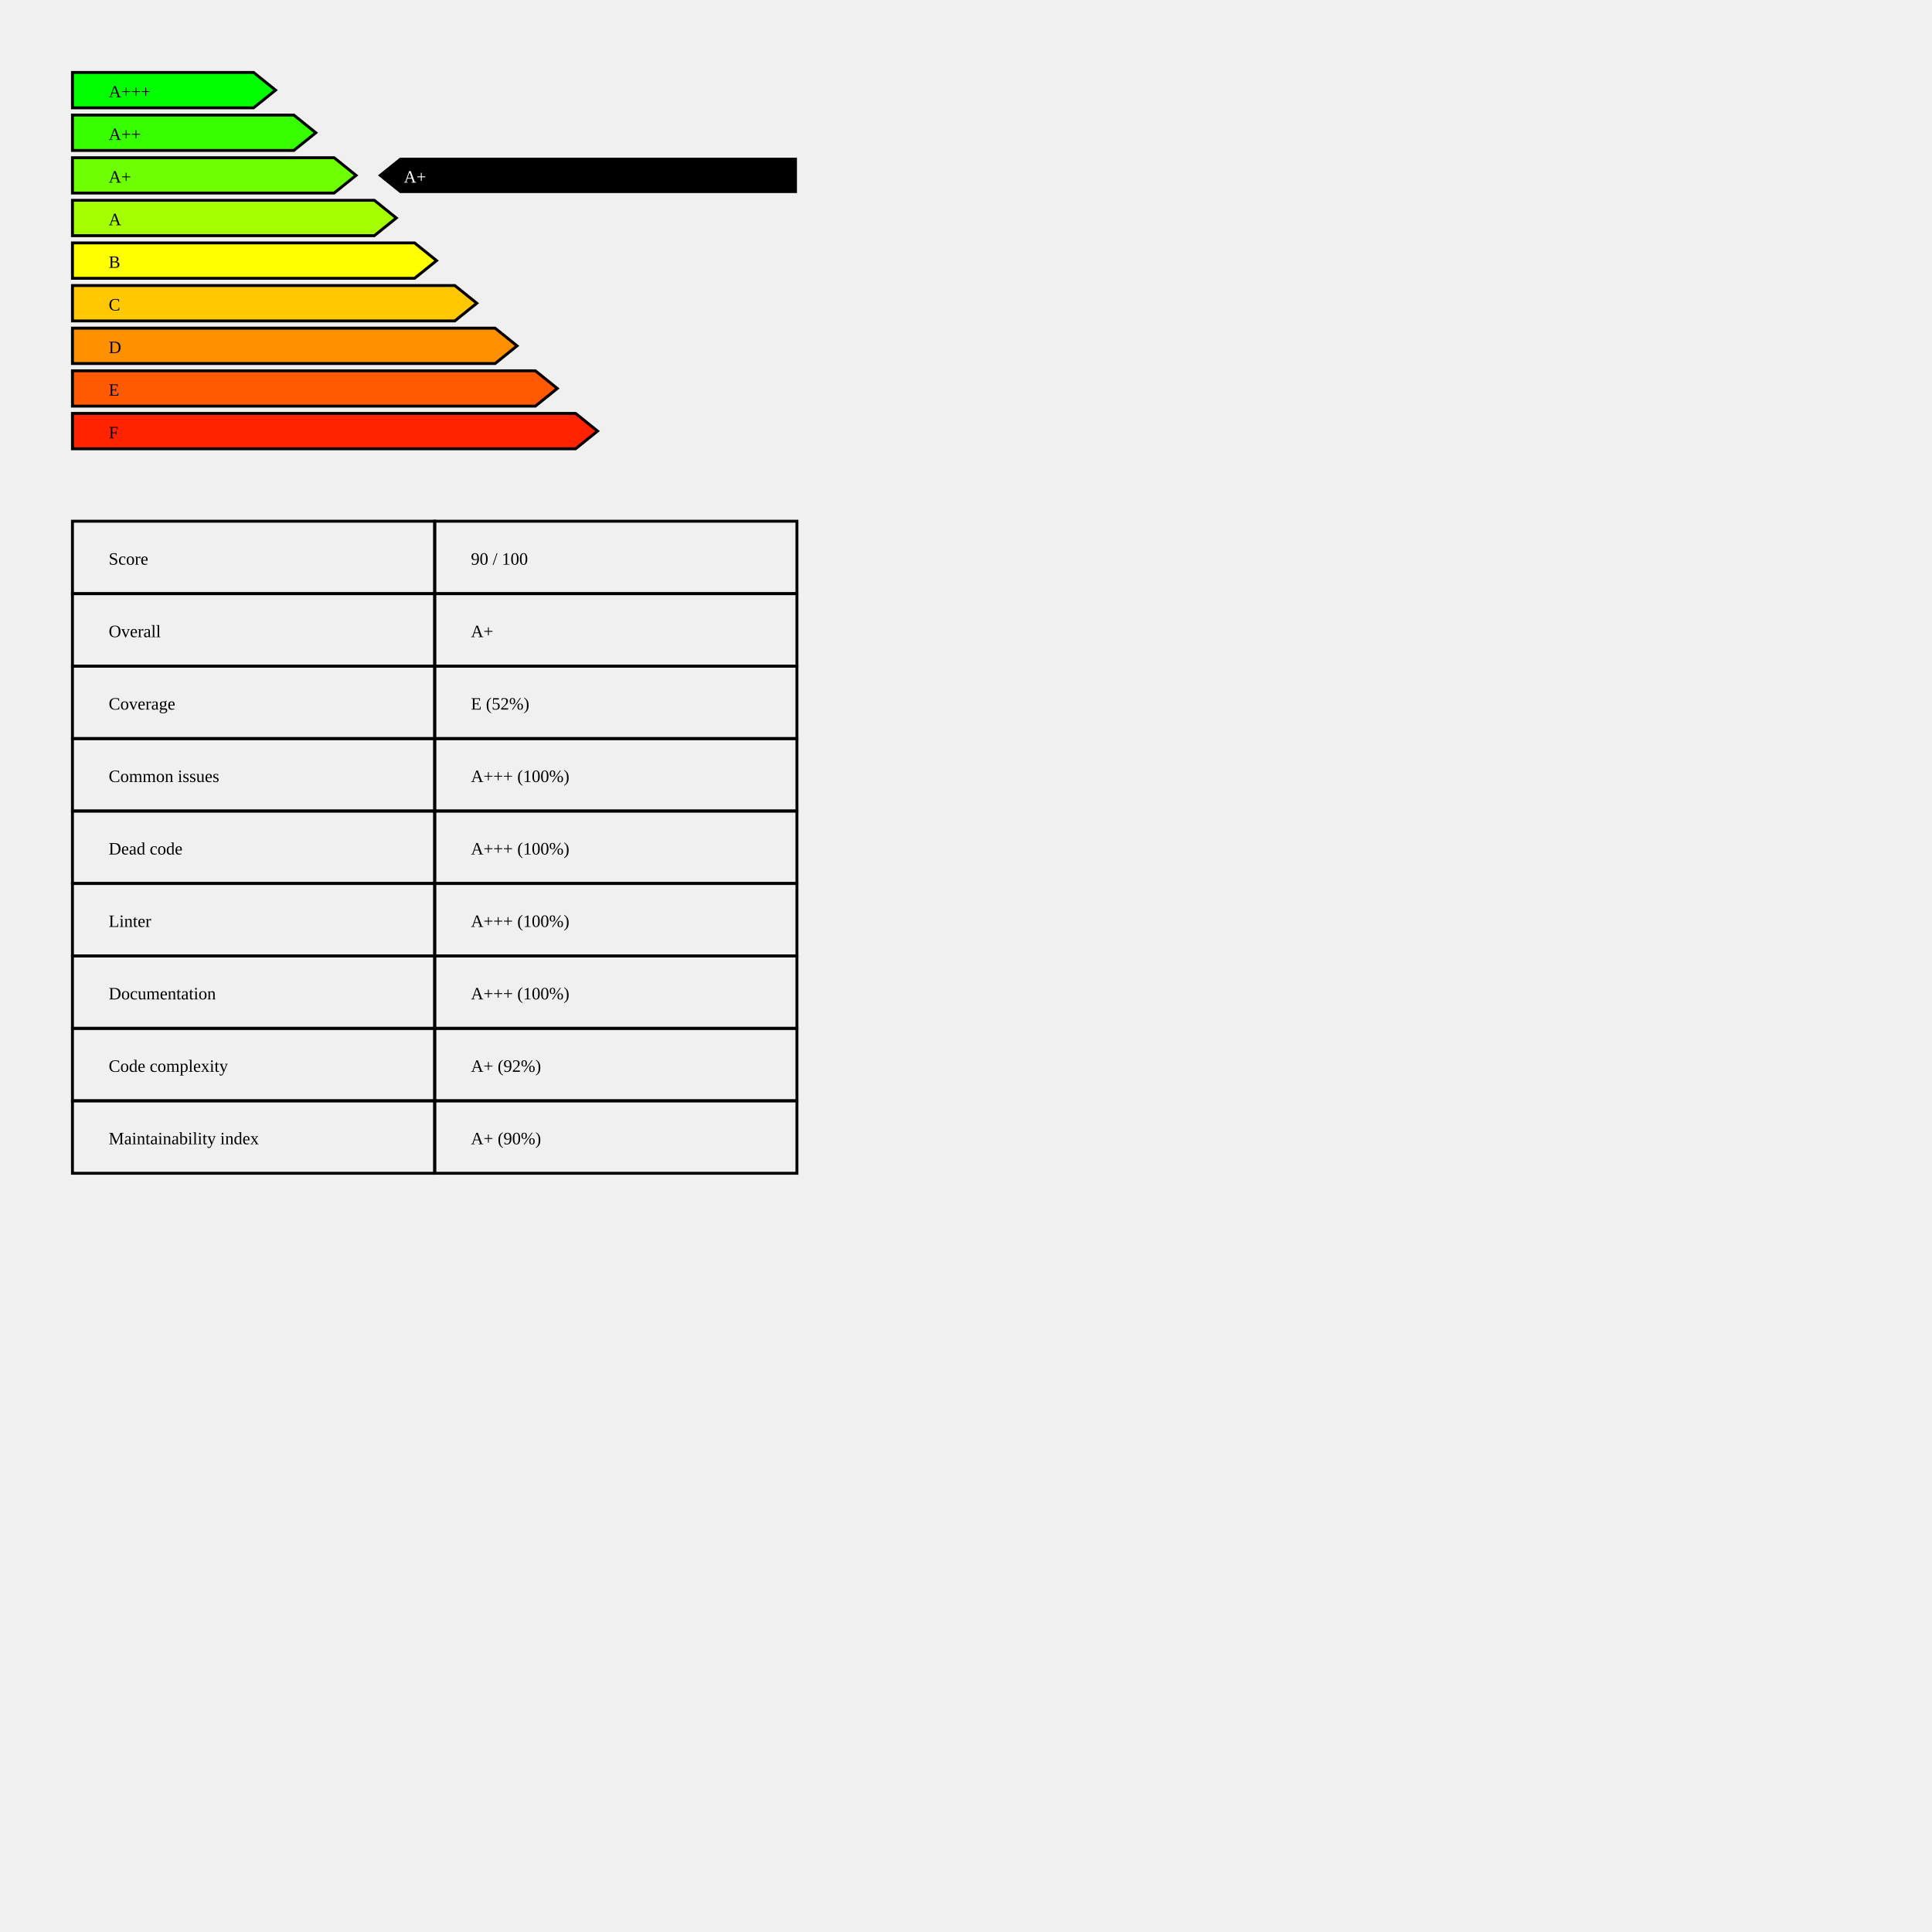
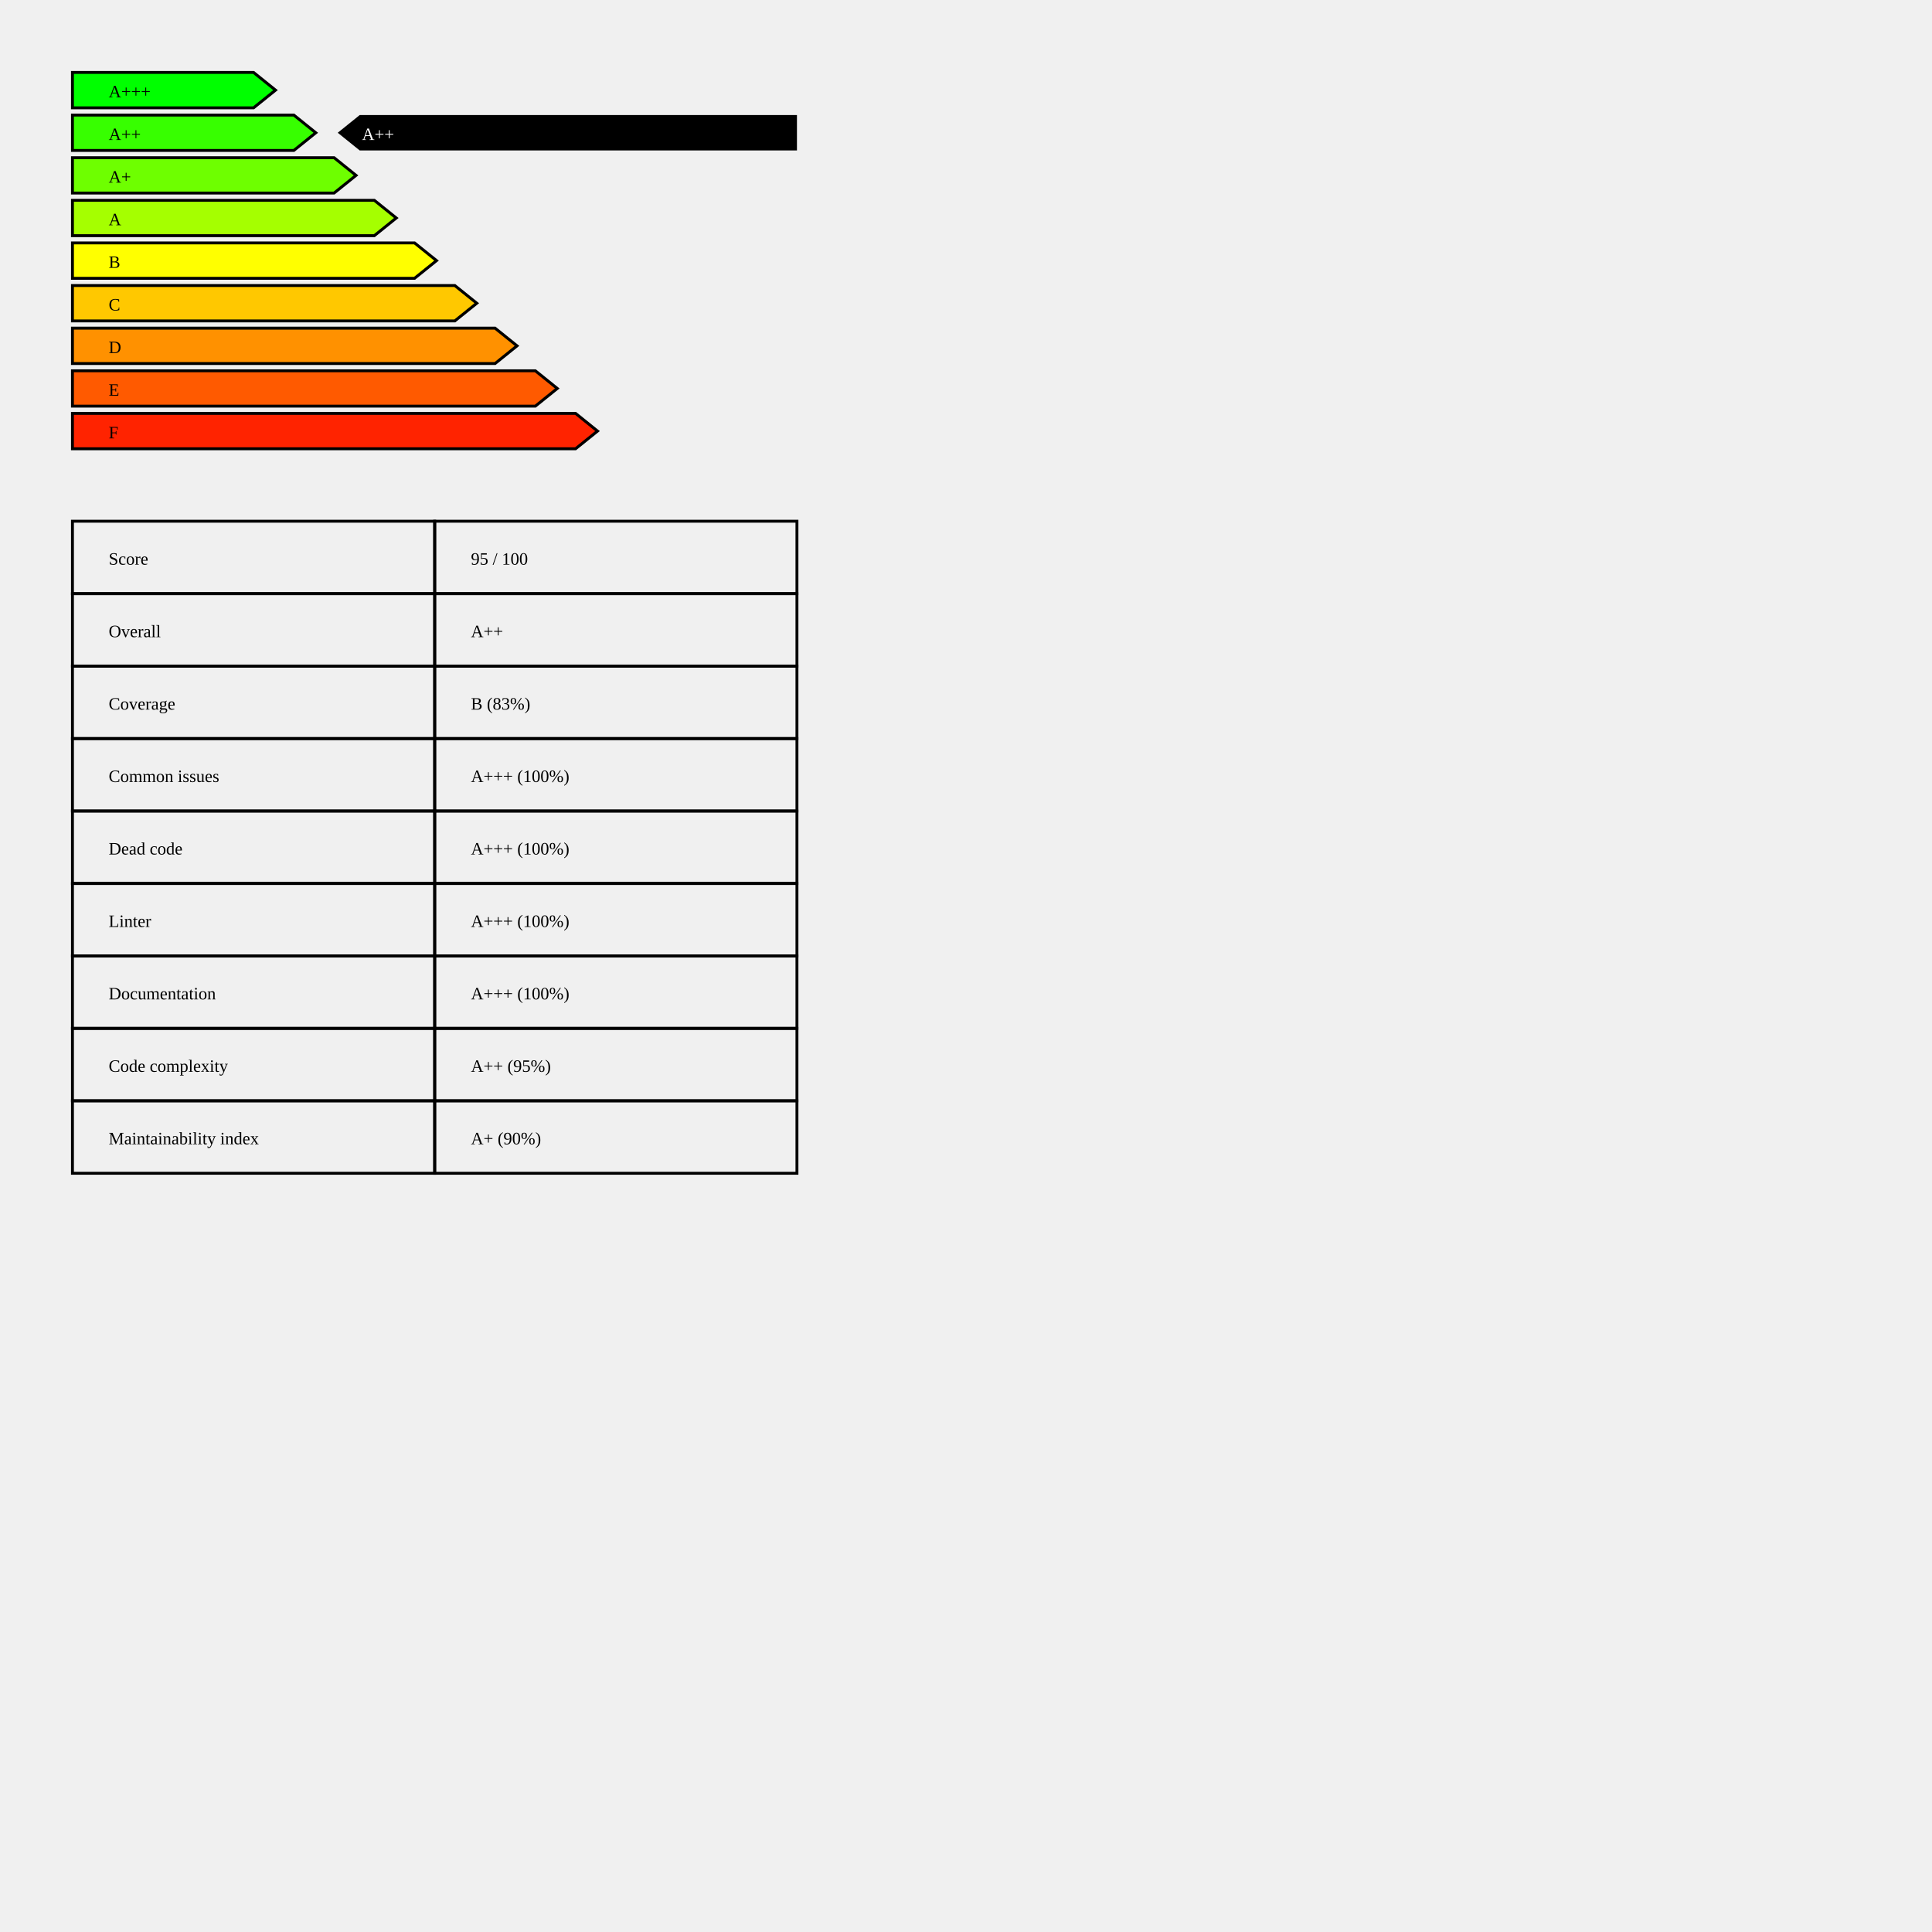
<svg xmlns="http://www.w3.org/2000/svg" baseProfile="full" height="1000pt" version="1.1" width="1000pt">
  <defs />
  <polygon points="50,50.0 175.0,50.0 190.152,62.206 175.0,74.412 50,74.412 50,50.0" style="fill:rgb(0 255 0);stroke:black;stroke-width:2;" />
  <text x="75.0" y="67.206">A+++</text>
  <polygon points="50,79.412 202.778,79.412 217.929,91.618 202.778,103.824 50,103.824 50,79.412" style="fill:rgb(55 255 0);stroke:black;stroke-width:2;" />
  <text x="75.0" y="96.618">A++</text>
  <polygon points="50,108.824 230.556,108.824 245.707,121.029 230.556,133.235 50,133.235 50,108.824" style="fill:rgb(110 255 0);stroke:black;stroke-width:2;" />
  <text x="75.0" y="126.029">A+</text>
  <polygon points="50,138.235 258.333,138.235 273.485,150.441 258.333,162.647 50,162.647 50,138.235" style="fill:rgb(165 255 0);stroke:black;stroke-width:2;" />
  <text x="75.0" y="155.441">A</text>
  <polygon points="50,167.647 286.111,167.647 301.263,179.853 286.111,192.059 50,192.059 50,167.647" style="fill:rgb(255 255 0);stroke:black;stroke-width:2;" />
  <text x="75.0" y="184.853">B</text>
  <polygon points="50,197.059 313.889,197.059 329.04,209.265 313.889,221.471 50,221.471 50,197.059" style="fill:rgb(255 200 0);stroke:black;stroke-width:2;" />
  <text x="75.0" y="214.265">C</text>
  <polygon points="50,226.471 341.667,226.471 356.818,238.676 341.667,250.882 50,250.882 50,226.471" style="fill:rgb(255 145 0);stroke:black;stroke-width:2;" />
  <text x="75.0" y="243.676">D</text>
  <polygon points="50,255.882 369.444,255.882 384.596,268.088 369.444,280.294 50,280.294 50,255.882" style="fill:rgb(255 90 0);stroke:black;stroke-width:2;" />
  <text x="75.0" y="273.088">E</text>
  <polygon points="50,285.294 397.222,285.294 412.374,297.5 397.222,309.706 50,309.706 50,285.294" style="fill:rgb(255 35 0);stroke:black;stroke-width:2;" />
  <text x="75.0" y="302.5">F</text>
-   <polygon points="276.01,108.824 260.859,121.029 276.01,133.235 550,133.235 550,108.824" style="fill:black;" />
-   <text fill="white" x="278.687" y="126.029">A+</text>
+   <polygon points="248.232,79.412 233.081,91.618 248.232,103.824 550,103.824 550,79.412" style="fill:black;" />
+   <text fill="white" x="249.798" y="96.618">A++</text>
  <text x="75.0" y="389.706">Score</text>
-   <text x="325.0" y="389.706">90 / 100</text>
+   <text x="325.0" y="389.706">95 / 100</text>
  <polygon points="50,359.706 300,359.706 300,409.706 50,409.706 50,359.706" style="fill:none; stroke:black;stroke-width:2;" />
  <polygon points="300,359.706 550,359.706 550,409.706 300,409.706 300,359.706" style="fill:none; stroke:black;stroke-width:2;" />
  <text x="75.0" y="439.706">Overall</text>
-   <text x="325.0" y="439.706">A+</text>
+   <text x="325.0" y="439.706">A++</text>
  <polygon points="50,409.706 300,409.706 300,459.706 50,459.706 50,409.706" style="fill:none; stroke:black;stroke-width:2;" />
  <polygon points="300,409.706 550,409.706 550,459.706 300,459.706 300,409.706" style="fill:none; stroke:black;stroke-width:2;" />
  <text x="75.0" y="489.706">Coverage</text>
-   <text x="325.0" y="489.706">E  (52%)</text>
+   <text x="325.0" y="489.706">B  (83%)</text>
  <polygon points="50,459.706 300,459.706 300,509.706 50,509.706 50,459.706" style="fill:none; stroke:black;stroke-width:2;" />
  <polygon points="300,459.706 550,459.706 550,509.706 300,509.706 300,459.706" style="fill:none; stroke:black;stroke-width:2;" />
  <text x="75.0" y="539.706">Common issues</text>
  <text x="325.0" y="539.706">A+++  (100%)</text>
  <polygon points="50,509.706 300,509.706 300,559.706 50,559.706 50,509.706" style="fill:none; stroke:black;stroke-width:2;" />
  <polygon points="300,509.706 550,509.706 550,559.706 300,559.706 300,509.706" style="fill:none; stroke:black;stroke-width:2;" />
  <text x="75.0" y="589.706">Dead code</text>
  <text x="325.0" y="589.706">A+++  (100%)</text>
  <polygon points="50,559.706 300,559.706 300,609.706 50,609.706 50,559.706" style="fill:none; stroke:black;stroke-width:2;" />
  <polygon points="300,559.706 550,559.706 550,609.706 300,609.706 300,559.706" style="fill:none; stroke:black;stroke-width:2;" />
  <text x="75.0" y="639.706">Linter</text>
  <text x="325.0" y="639.706">A+++  (100%)</text>
  <polygon points="50,609.706 300,609.706 300,659.706 50,659.706 50,609.706" style="fill:none; stroke:black;stroke-width:2;" />
  <polygon points="300,609.706 550,609.706 550,659.706 300,659.706 300,609.706" style="fill:none; stroke:black;stroke-width:2;" />
  <text x="75.0" y="689.706">Documentation</text>
  <text x="325.0" y="689.706">A+++  (100%)</text>
  <polygon points="50,659.706 300,659.706 300,709.706 50,709.706 50,659.706" style="fill:none; stroke:black;stroke-width:2;" />
  <polygon points="300,659.706 550,659.706 550,709.706 300,709.706 300,659.706" style="fill:none; stroke:black;stroke-width:2;" />
  <text x="75.0" y="739.706">Code complexity</text>
-   <text x="325.0" y="739.706">A+  (92%)</text>
+   <text x="325.0" y="739.706">A++  (95%)</text>
  <polygon points="50,709.706 300,709.706 300,759.706 50,759.706 50,709.706" style="fill:none; stroke:black;stroke-width:2;" />
  <polygon points="300,709.706 550,709.706 550,759.706 300,759.706 300,709.706" style="fill:none; stroke:black;stroke-width:2;" />
  <text x="75.0" y="789.706">Maintainability index</text>
  <text x="325.0" y="789.706">A+  (90%)</text>
  <polygon points="50,759.706 300,759.706 300,809.706 50,809.706 50,759.706" style="fill:none; stroke:black;stroke-width:2;" />
  <polygon points="300,759.706 550,759.706 550,809.706 300,809.706 300,759.706" style="fill:none; stroke:black;stroke-width:2;" />
</svg>
